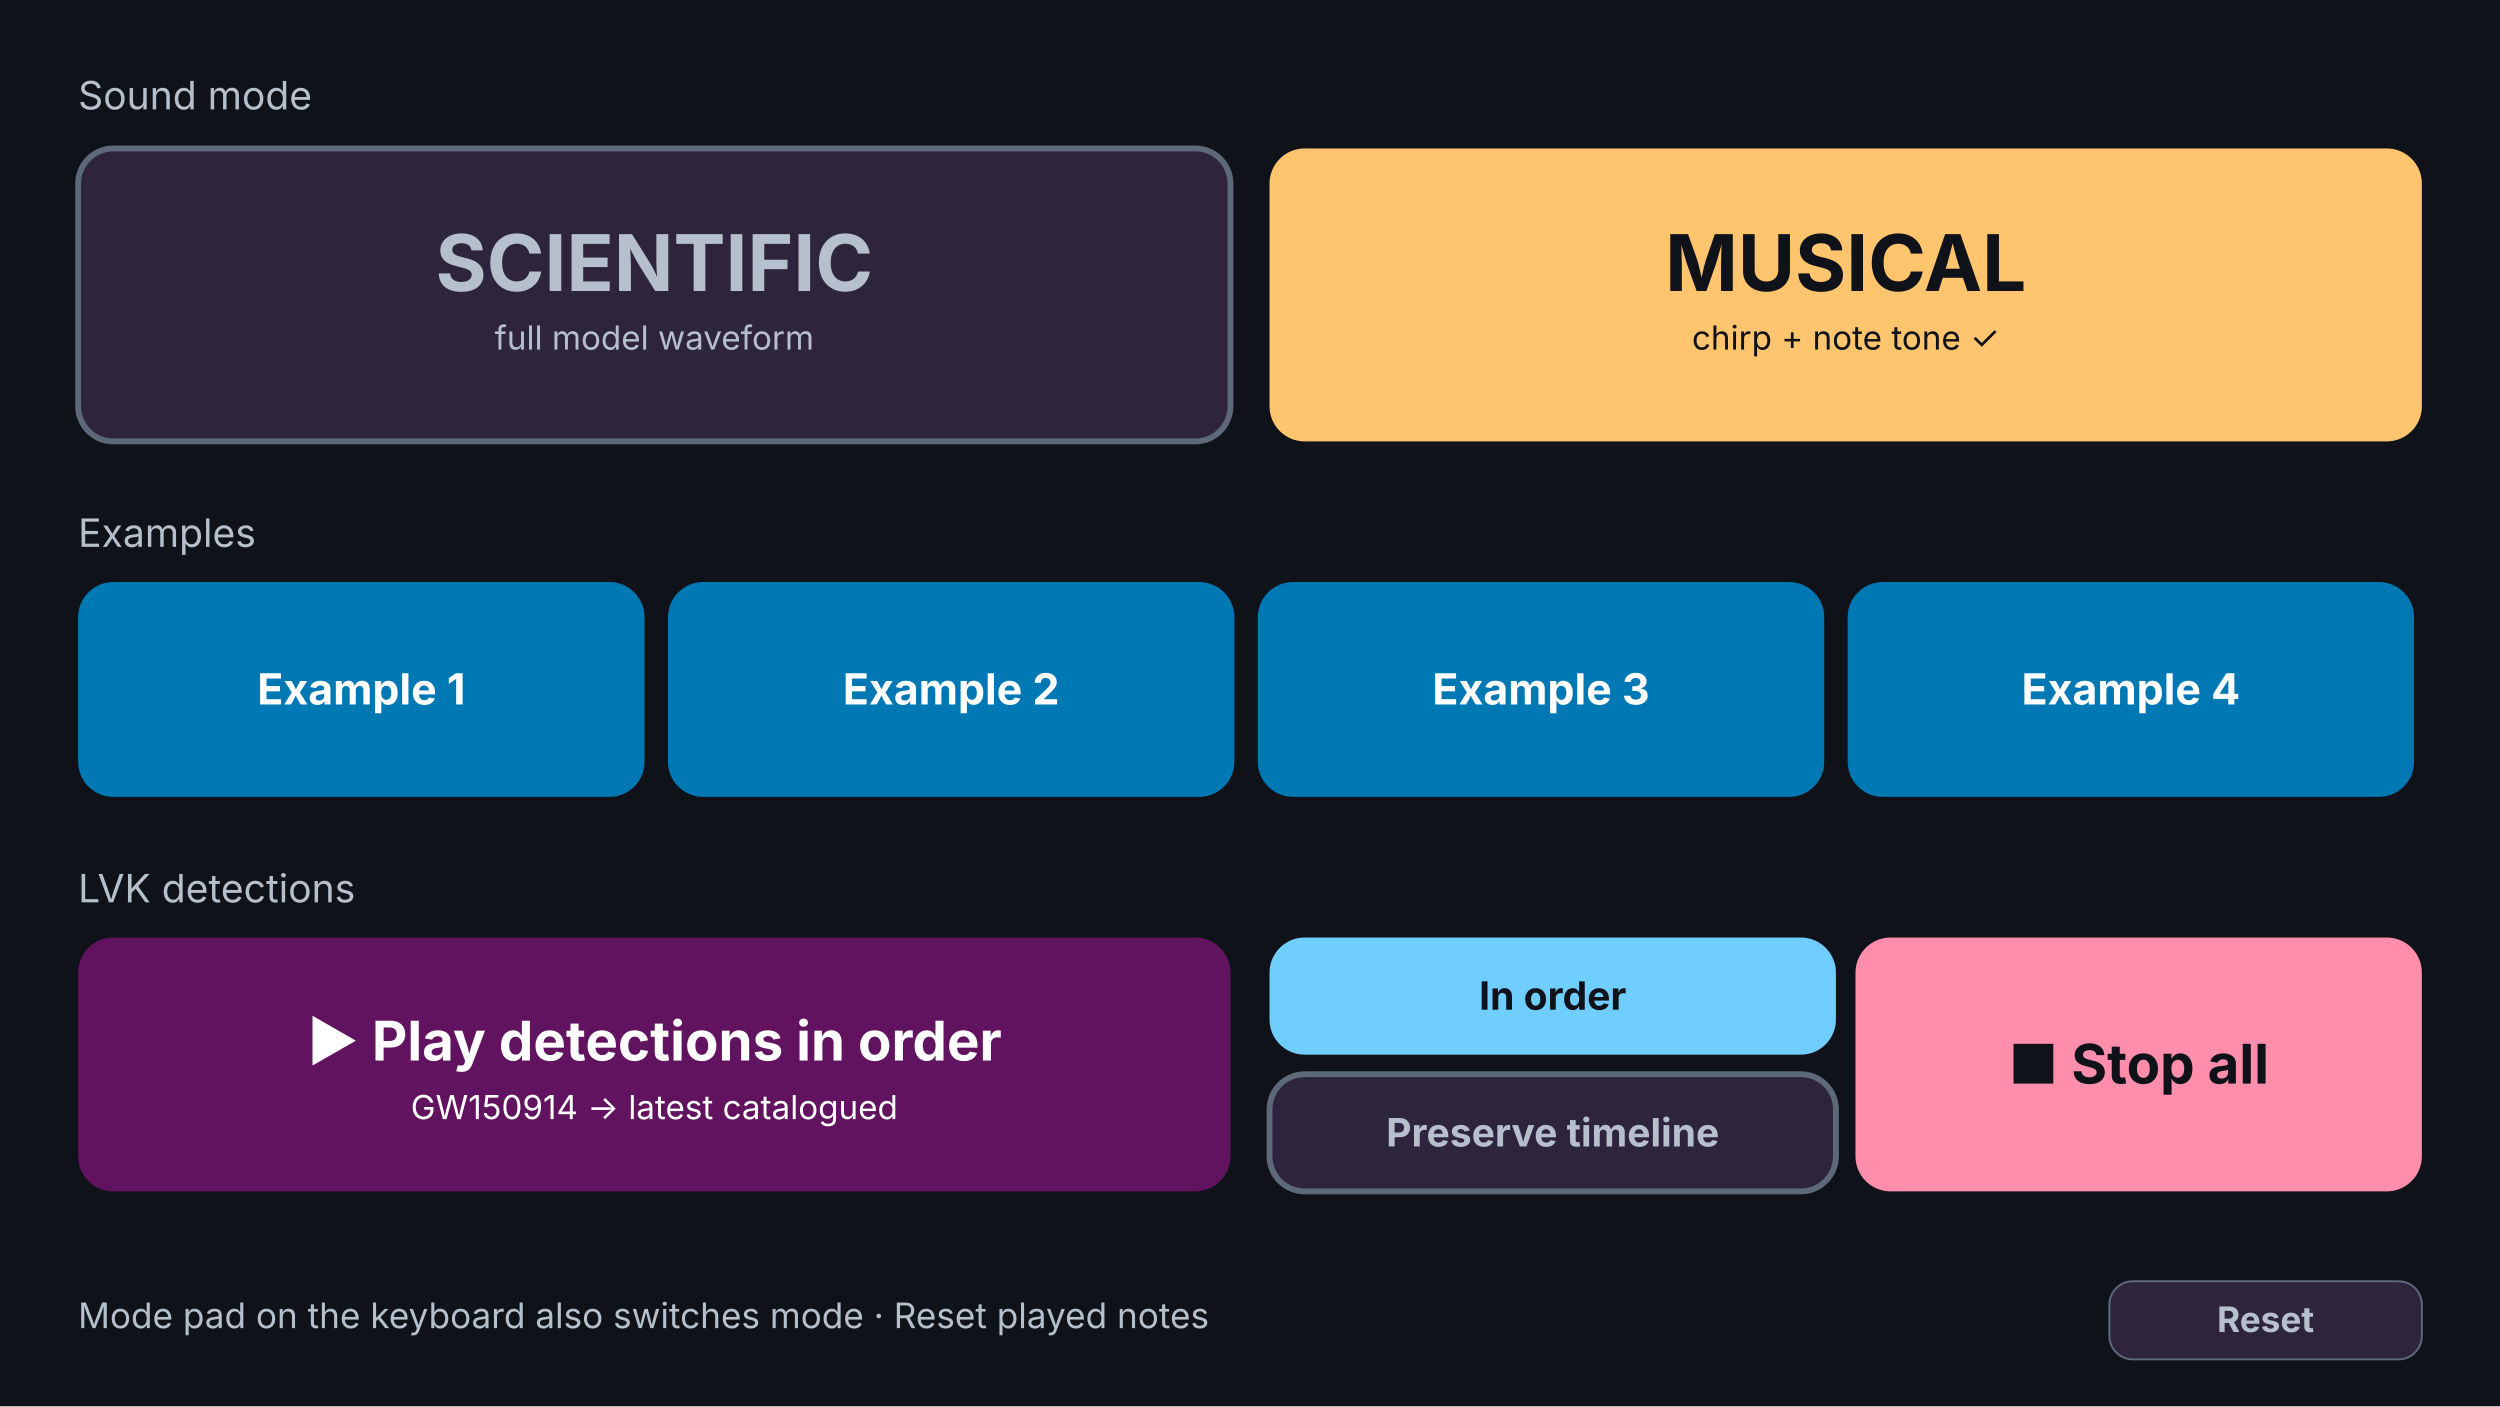
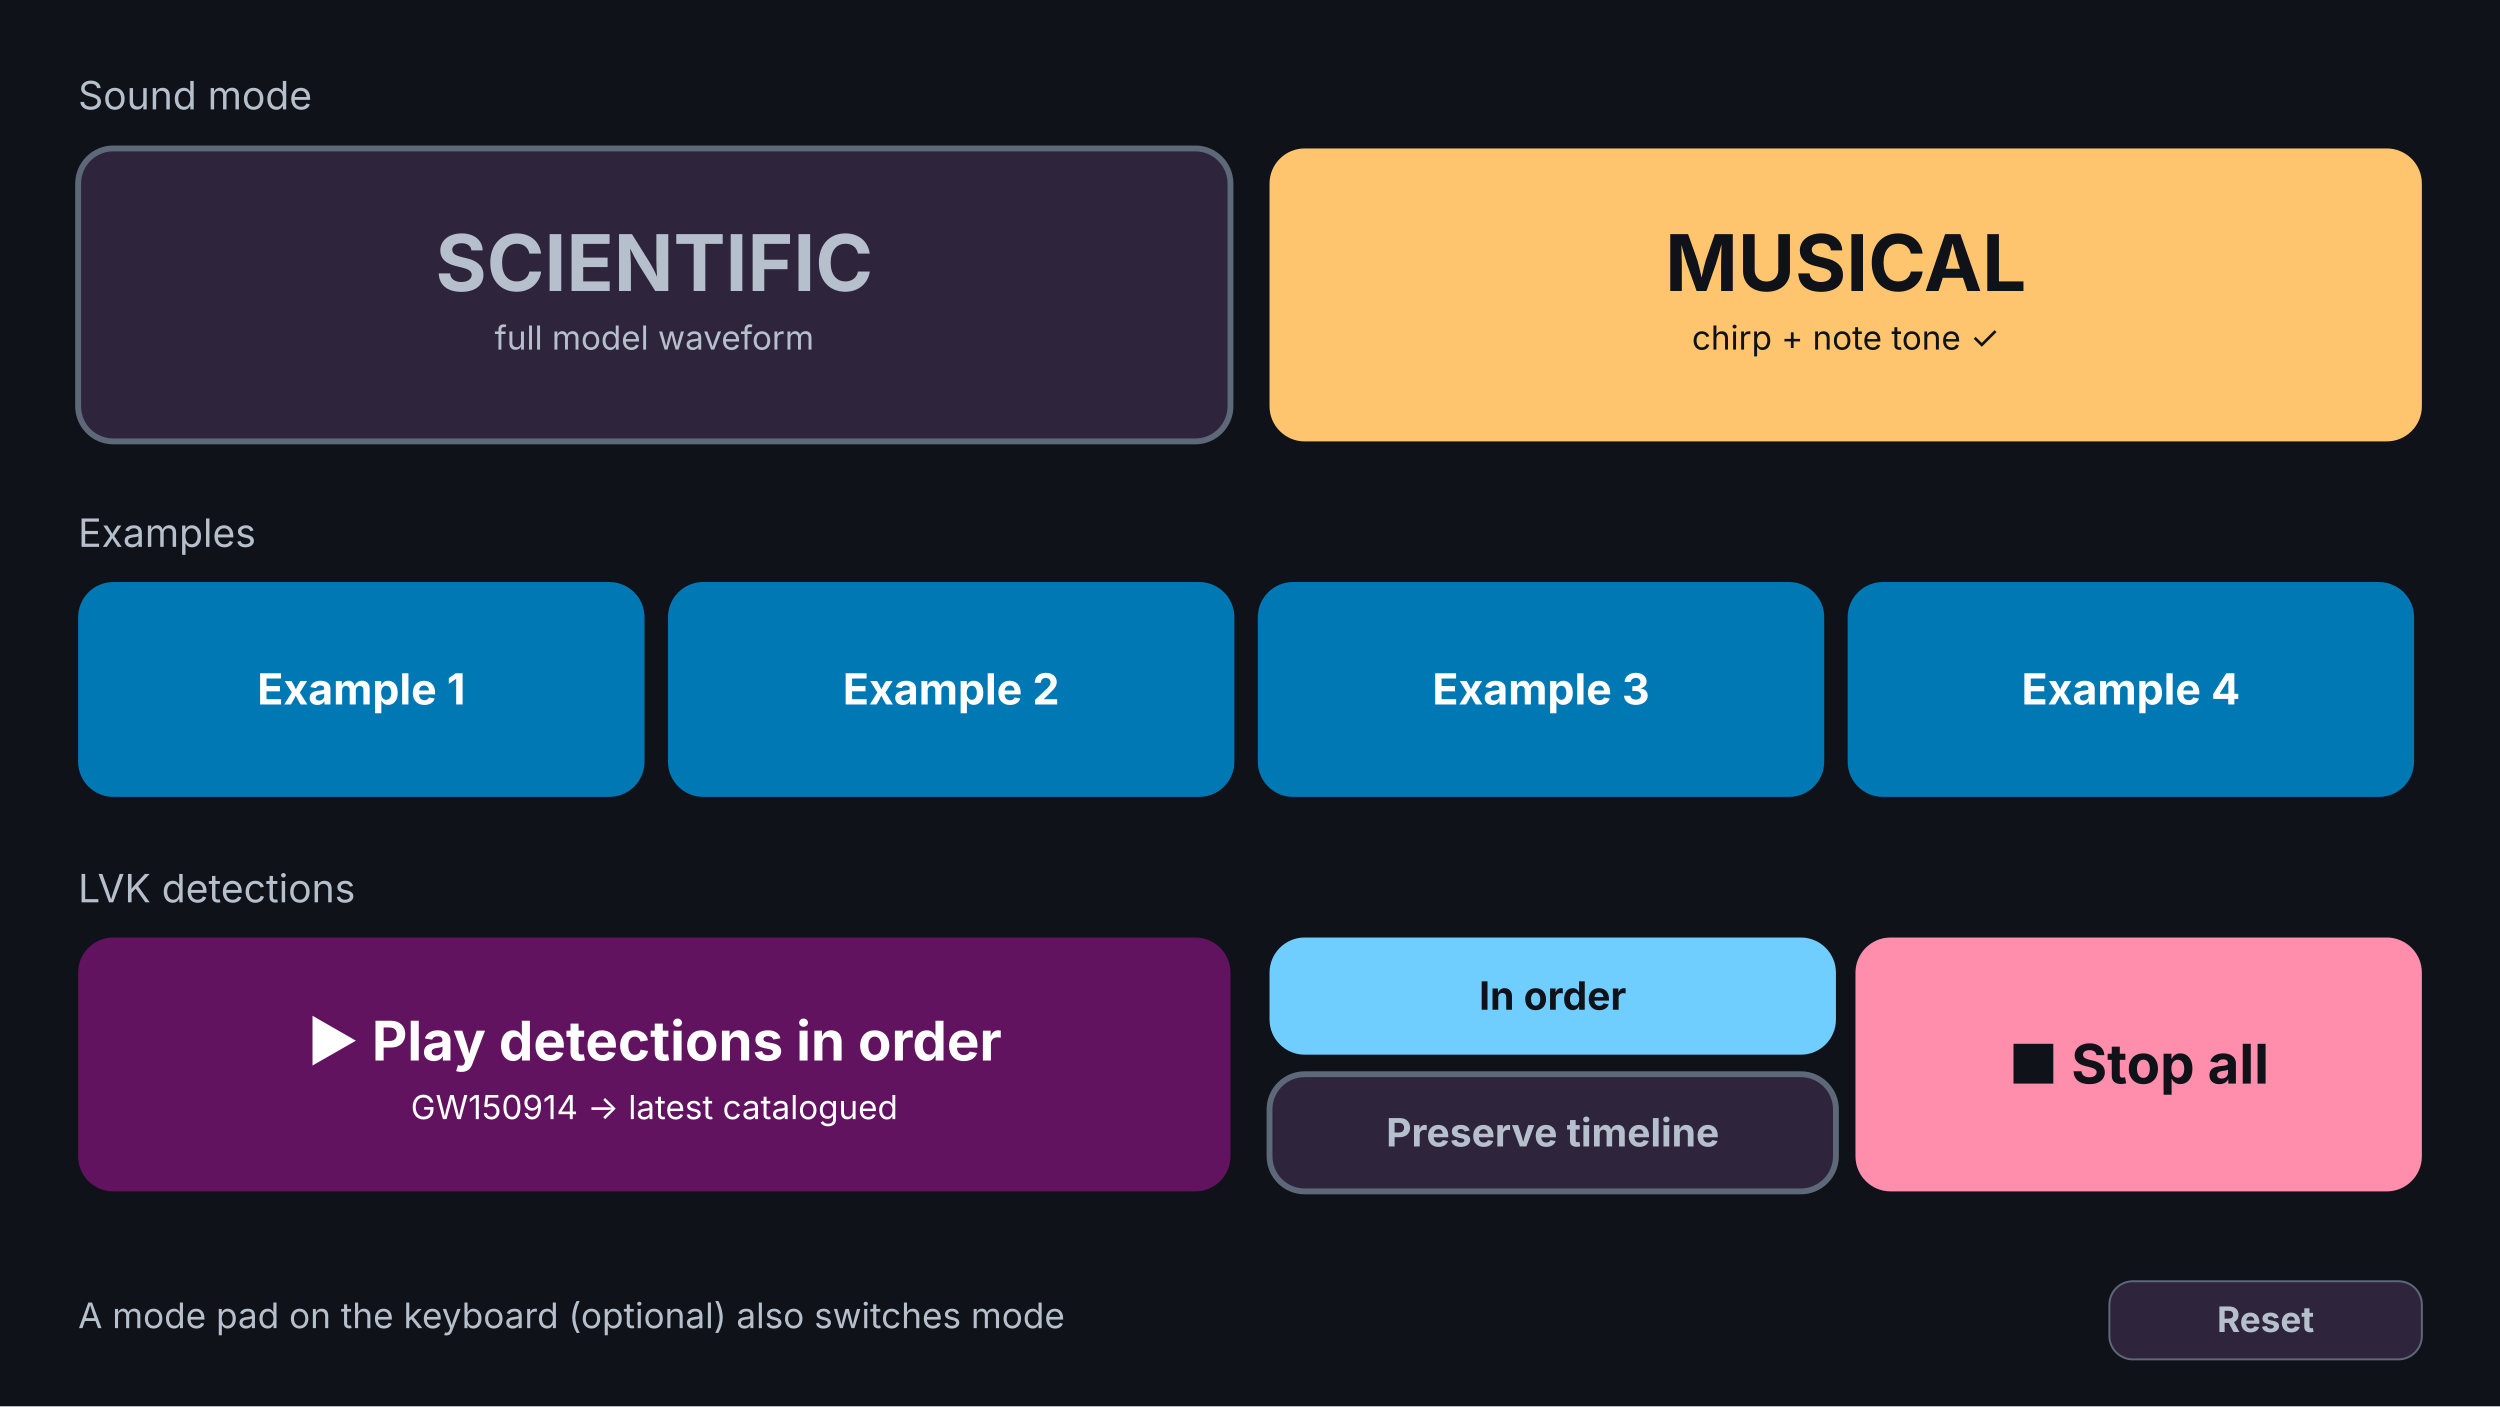
<svg xmlns="http://www.w3.org/2000/svg" width="1280" height="720" viewBox="0 0 1280 720">
  <rect width="1280" height="720" fill="#0f1218" />
  <text x="40" y="56" font-size="20" font-weight="400" fill="#b6bfcc" text-anchor="start" style="font-family:Inter,Helvetica,Arial,sans-serif">Sound mode</text>
  <rect x="40" y="76" width="590" height="150" rx="18" fill="#2e253d" stroke="#5d6879" stroke-width="3" />
  <text x="335.0" y="149.0" font-size="40" font-weight="700" fill="#b6bfcc" text-anchor="middle" style="font-family:Inter,Helvetica,Arial,sans-serif">SCIENTIFIC</text>
  <text x="335.0" y="179.0" font-size="17" font-weight="400" fill="#b6bfcc" text-anchor="middle" style="font-family:Inter,Helvetica,Arial,sans-serif">full model waveform</text>
  <rect x="650" y="76" width="590" height="150" rx="18" fill="#ffc56e" />
  <text x="945.0" y="149.0" font-size="40" font-weight="700" fill="#0f1218" text-anchor="middle" style="font-family:Inter,Helvetica,Arial,sans-serif">MUSICAL</text>
  <text x="945.0" y="179.0" font-size="17" font-weight="400" fill="#0f1218" text-anchor="middle" style="font-family:Inter,Helvetica,Arial,sans-serif">chirp + note tone  ✓</text>
  <text x="40" y="280" font-size="20" font-weight="400" fill="#b6bfcc" text-anchor="start" style="font-family:Inter,Helvetica,Arial,sans-serif">Examples</text>
  <rect x="40" y="298" width="290" height="110" rx="18" fill="#0078b4" />
  <text x="185.0" y="360.7" font-size="22" font-weight="700" fill="#ffffff" text-anchor="middle" style="font-family:Inter,Helvetica,Arial,sans-serif">Example 1</text>
  <rect x="342" y="298" width="290" height="110" rx="18" fill="#0078b4" />
  <text x="487.0" y="360.7" font-size="22" font-weight="700" fill="#ffffff" text-anchor="middle" style="font-family:Inter,Helvetica,Arial,sans-serif">Example 2</text>
  <rect x="644" y="298" width="290" height="110" rx="18" fill="#0078b4" />
  <text x="789.0" y="360.7" font-size="22" font-weight="700" fill="#ffffff" text-anchor="middle" style="font-family:Inter,Helvetica,Arial,sans-serif">Example 3</text>
  <rect x="946" y="298" width="290" height="110" rx="18" fill="#0078b4" />
  <text x="1091.0" y="360.7" font-size="22" font-weight="700" fill="#ffffff" text-anchor="middle" style="font-family:Inter,Helvetica,Arial,sans-serif">Example 4</text>
  <text x="40" y="462" font-size="20" font-weight="400" fill="#b6bfcc" text-anchor="start" style="font-family:Inter,Helvetica,Arial,sans-serif">LVK detections</text>
  <rect x="40" y="480" width="590" height="130" rx="18" fill="#621360" />
  <text x="335.0" y="543.0" font-size="28" font-weight="700" fill="#ffffff" text-anchor="middle" style="font-family:Inter,Helvetica,Arial,sans-serif">▶  Play detections in order</text>
  <text x="335.0" y="573.0" font-size="17" font-weight="400" fill="#ffffff" text-anchor="middle" style="font-family:Inter,Helvetica,Arial,sans-serif">GW150914 → latest catalogued</text>
  <rect x="650" y="480" width="290" height="60" rx="18" fill="#70ceff" />
  <text x="795.0" y="517.0" font-size="20" font-weight="700" fill="#0f1218" text-anchor="middle" style="font-family:Inter,Helvetica,Arial,sans-serif">In order</text>
  <rect x="650" y="550" width="290" height="60" rx="18" fill="#2e253d" stroke="#5d6879" stroke-width="3" />
  <text x="795.0" y="587.0" font-size="20" font-weight="700" fill="#b6bfcc" text-anchor="middle" style="font-family:Inter,Helvetica,Arial,sans-serif">Preserve timeline</text>
  <rect x="950" y="480" width="290" height="130" rx="18" fill="#ff8eac" />
  <text x="1095.0" y="554.8" font-size="28" font-weight="700" fill="#0f1218" text-anchor="middle" style="font-family:Inter,Helvetica,Arial,sans-serif">■  Stop all</text>
-   <text x="40" y="680" font-size="18" font-weight="400" fill="#b6bfcc" text-anchor="start" style="font-family:Inter,Helvetica,Arial,sans-serif">Mode pad on the keyboard also switches mode · Reset played notes</text>
+   <text x="40" y="680" font-size="18" font-weight="400" fill="#b6bfcc" text-anchor="start" style="font-family:Inter,Helvetica,Arial,sans-serif">A mode pad on the keyboard (optional) also switches mode</text>
  <rect x="1080" y="656" width="160" height="40" rx="12" fill="#2e253d" stroke="#5d6879" />
  <text x="1160" y="682" font-size="18" font-weight="700" fill="#b6bfcc" text-anchor="middle" style="font-family:Inter,Helvetica,Arial,sans-serif">Reset</text>
</svg>
